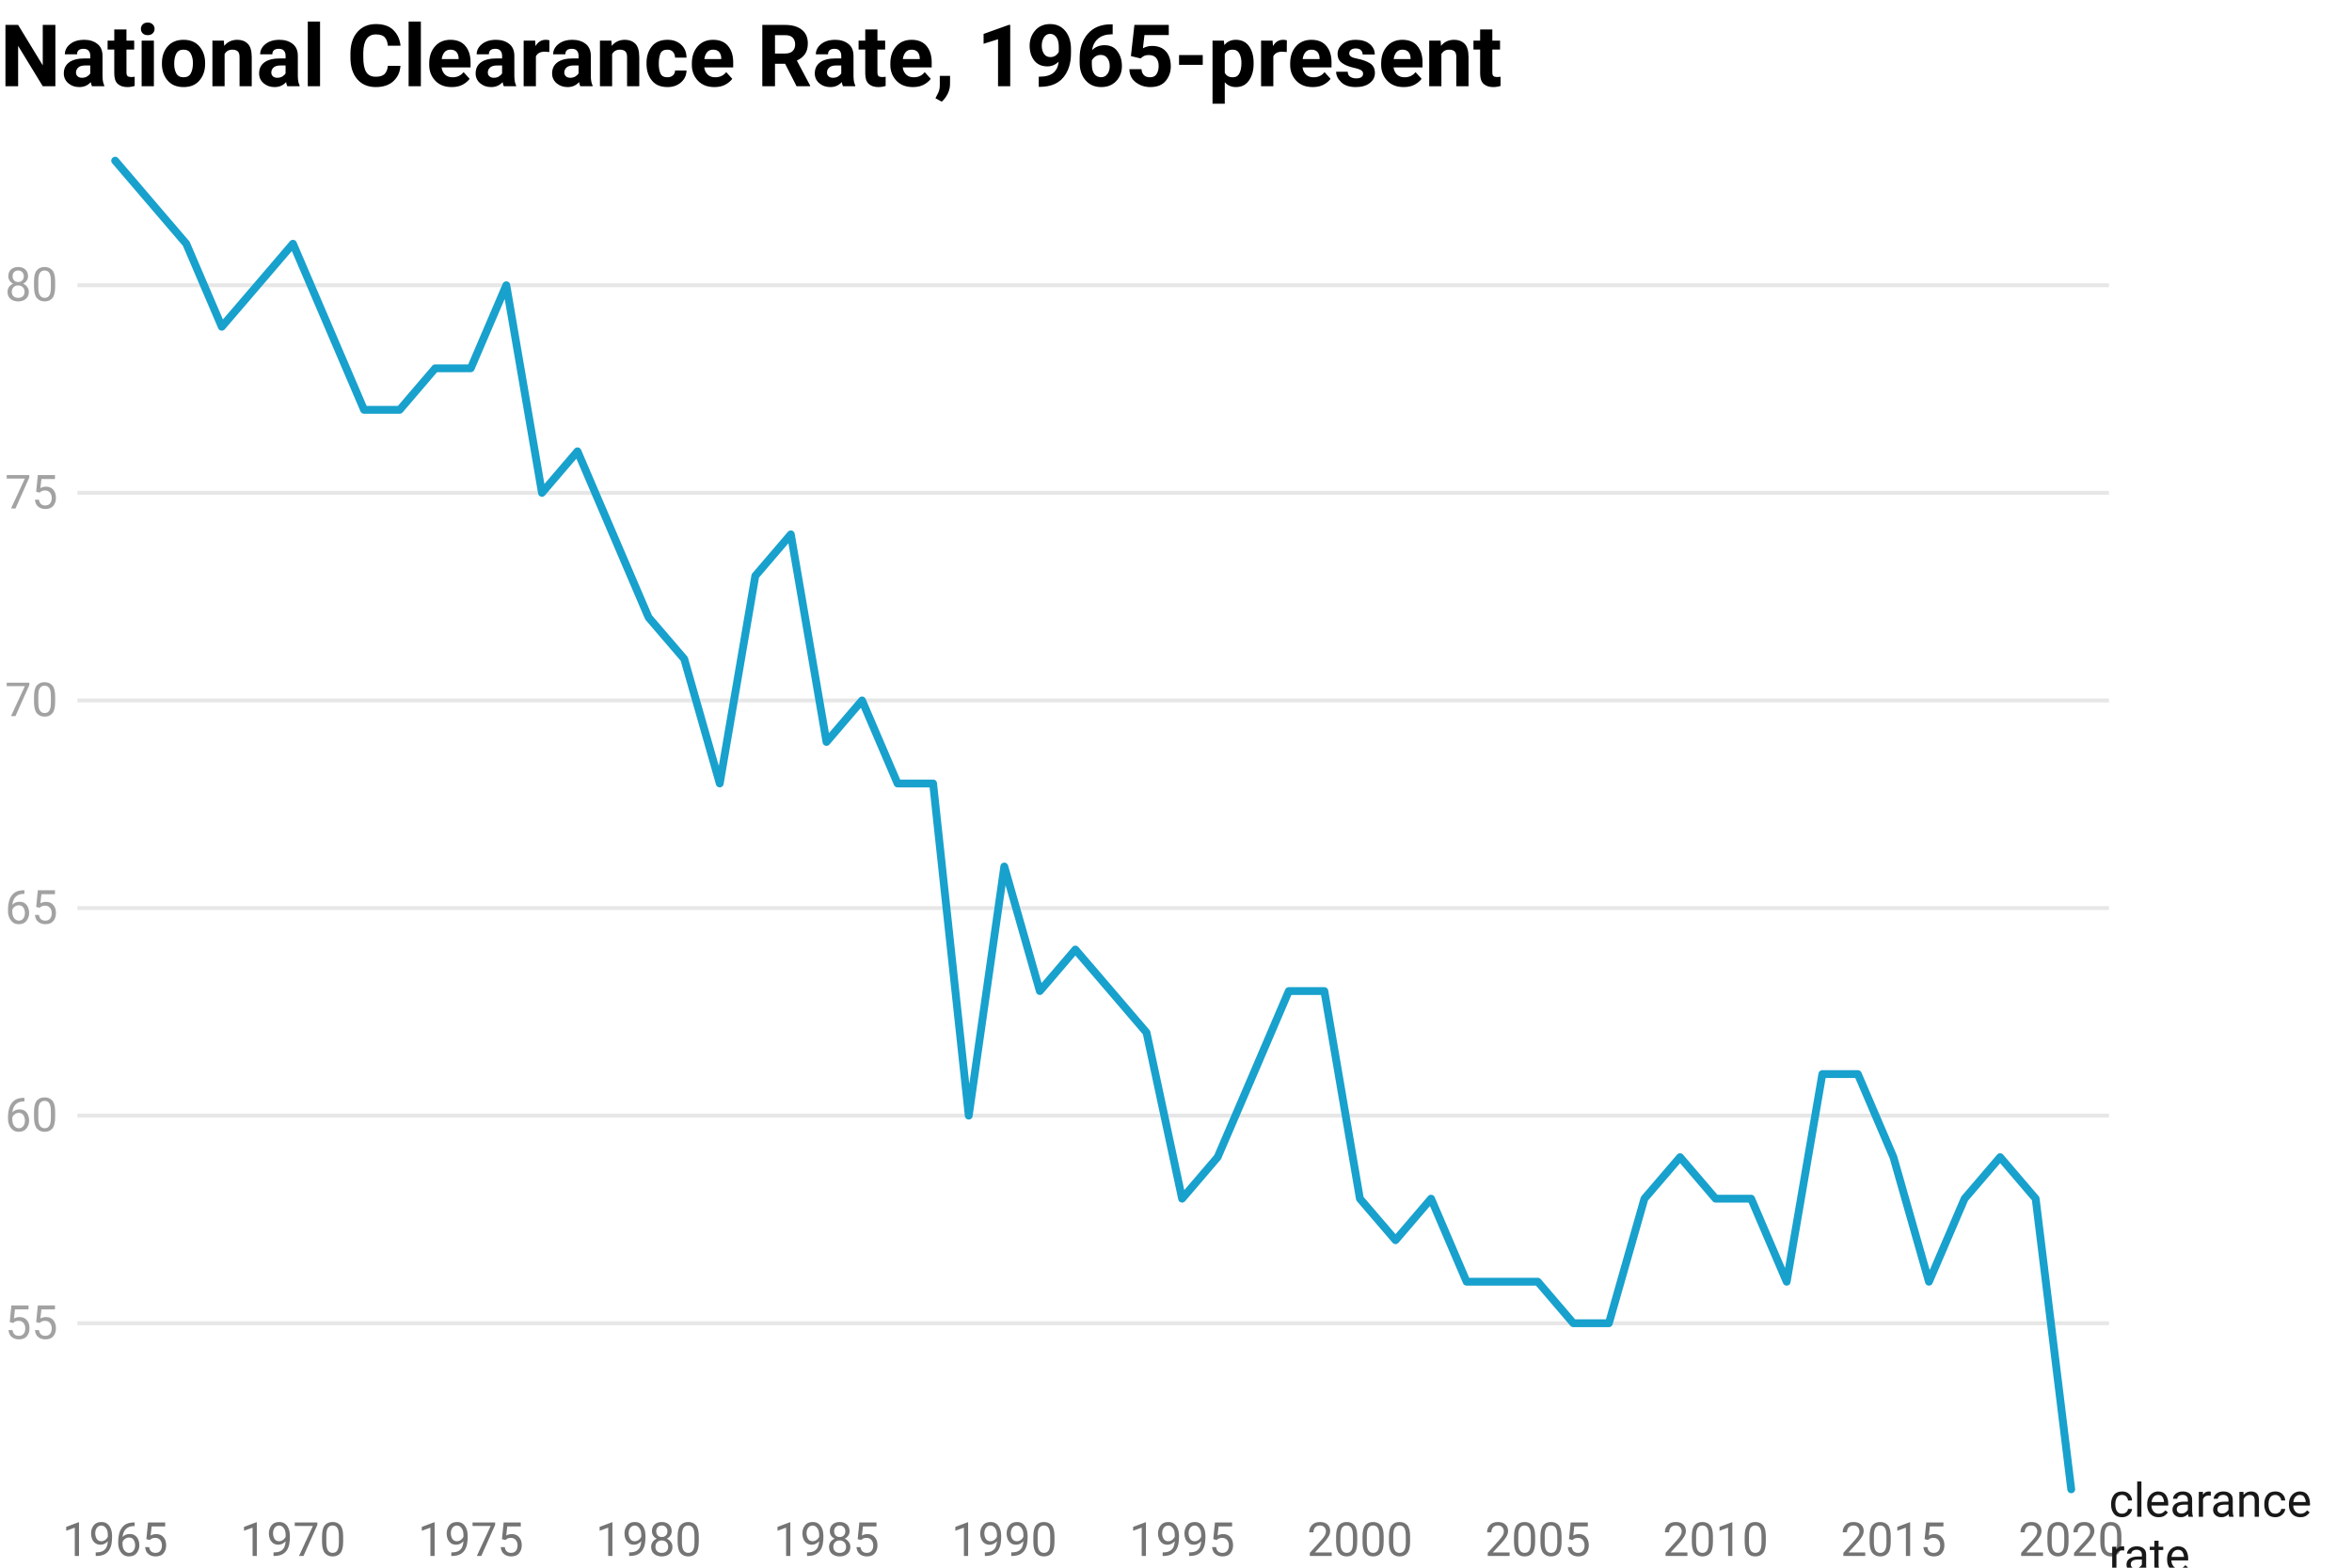
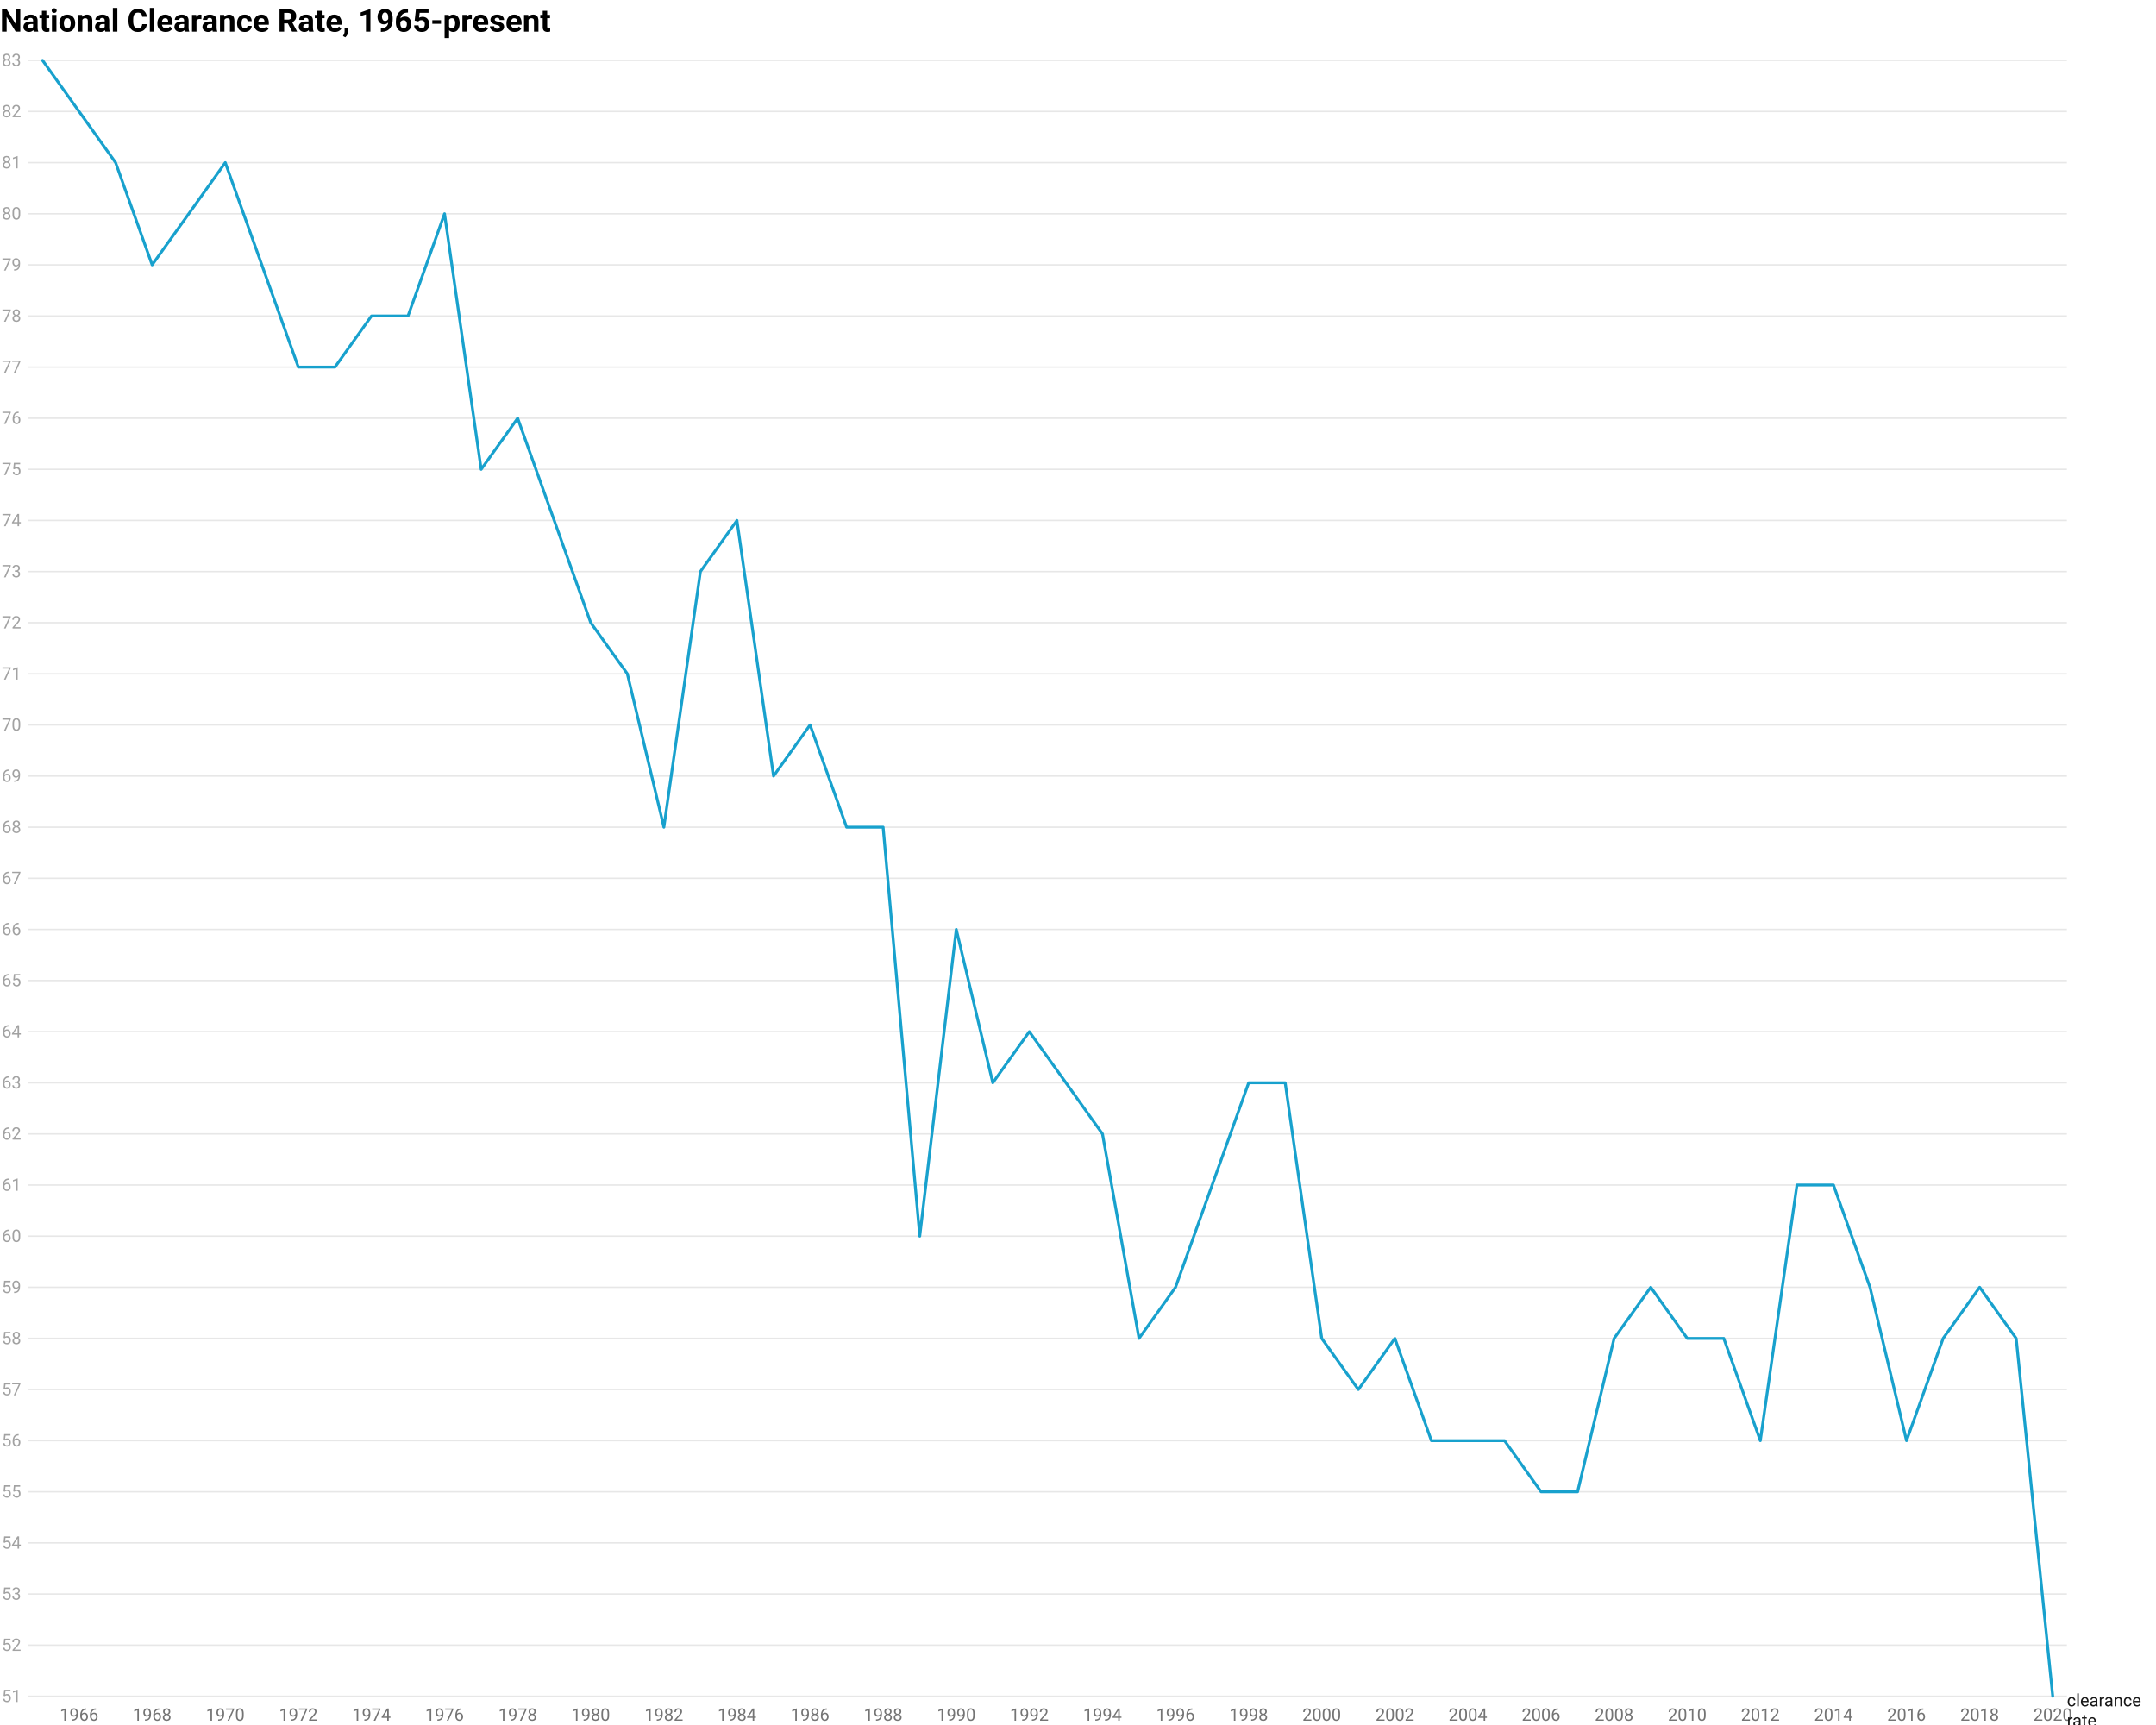
- <svg xmlns="http://www.w3.org/2000/svg" id="exportSvg" width="600" height="400">
+ <svg xmlns="http://www.w3.org/2000/svg" id="exportSvg" width="1500" height="1200">
  <defs />
  <g>
-     <g id="__svelte-dw-svg" clip-path="url(#rect-mask-__svelte-dw-CZTiaKkPs7PrbxqfKAkMf)">
-       <clipPath id="rect-mask-__svelte-dw-CZTiaKkPs7PrbxqfKAkMf">
-         <rect x="0" y="0" width="600" height="400" />
+     <g id="__svelte-dw-svg" clip-path="url(#rect-mask-__svelte-dw-gVPrHoyqTxmZv_9E5Zx-q)">
+       <clipPath id="rect-mask-__svelte-dw-gVPrHoyqTxmZv_9E5Zx-q">
+         <rect x="0" y="0" width="1500" height="1200" />
      </clipPath>
      <g id="header-svg">
        <text transform="translate(0, 0)">
          <tspan fill="rgb(0,0,0)" x="0" y="22" style="font-family: Roboto; font-weight: 700; font-stretch: 100%; font-size: 22px;">National Clearance Rate, 1965-present</tspan>
        </text>
      </g>
      <g id="chart-svg">
-         <g id="svg-main-svg" clip-path="url(#rect-mask-svg-main-EedpXXF0Nd0jYos-DvTLl)" transform="translate(0, 35)">
-           <clipPath id="rect-mask-svg-main-EedpXXF0Nd0jYos-DvTLl">
-             <rect x="0" y="0" width="600" height="365" />
+         <g id="svg-main-svg" clip-path="url(#rect-mask-svg-main-zOT3pXh0brDXQIduKMugz)" transform="translate(0, 35)">
+           <clipPath id="rect-mask-svg-main-zOT3pXh0brDXQIduKMugz">
+             <rect x="0" y="0" width="1500" height="1165" />
          </clipPath>
-           <g id="group-svg" transform="translate(19.75, 6)">
+           <g id="group-svg" transform="translate(19.75, 7)">
            <g id="y-grid-lines-svg grid-y-svg datawrapper-Zr3TR-1fn7900-svg">
-               <line x1="0" x2="518.25" y1="0" y2="0" transform="translate(0, 296.625)" style="fill: none; stroke-width: 1; stroke-linejoin: miter; stroke-linecap: butt; stroke: rgb(231, 231, 231);" />
-               <line x1="0" x2="518.25" y1="0" y2="0" transform="translate(0, 243.6562)" style="fill: none; stroke-width: 1; stroke-linejoin: miter; stroke-linecap: butt; stroke: rgb(231, 231, 231);" />
-               <line x1="0" x2="518.25" y1="0" y2="0" transform="translate(0, 190.6875)" style="fill: none; stroke-width: 1; stroke-linejoin: miter; stroke-linecap: butt; stroke: rgb(231, 231, 231);" />
-               <line x1="0" x2="518.25" y1="0" y2="0" transform="translate(0, 137.7188)" style="fill: none; stroke-width: 1; stroke-linejoin: miter; stroke-linecap: butt; stroke: rgb(231, 231, 231);" />
-               <line x1="0" x2="518.25" y1="0" y2="0" transform="translate(0, 84.75)" style="fill: none; stroke-width: 1; stroke-linejoin: miter; stroke-linecap: butt; stroke: rgb(231, 231, 231);" />
-               <line x1="0" x2="518.25" y1="0" y2="0" transform="translate(0, 31.78125)" style="fill: none; stroke-width: 1; stroke-linejoin: miter; stroke-linecap: butt; stroke: rgb(231, 231, 231);" />
+               <line x1="0" x2="1418.25" y1="0" y2="0" transform="translate(0, 1138)" style="fill: none; stroke-width: 1; stroke-linejoin: miter; stroke-linecap: butt; stroke: rgb(231, 231, 231);" />
+               <line x1="0" x2="1418.25" y1="0" y2="0" transform="translate(0, 1102.438)" style="fill: none; stroke-width: 1; stroke-linejoin: miter; stroke-linecap: butt; stroke: rgb(231, 231, 231);" />
+               <line x1="0" x2="1418.25" y1="0" y2="0" transform="translate(0, 1066.875)" style="fill: none; stroke-width: 1; stroke-linejoin: miter; stroke-linecap: butt; stroke: rgb(231, 231, 231);" />
+               <line x1="0" x2="1418.25" y1="0" y2="0" transform="translate(0, 1031.312)" style="fill: none; stroke-width: 1; stroke-linejoin: miter; stroke-linecap: butt; stroke: rgb(231, 231, 231);" />
+               <line x1="0" x2="1418.25" y1="0" y2="0" transform="translate(0, 995.75)" style="fill: none; stroke-width: 1; stroke-linejoin: miter; stroke-linecap: butt; stroke: rgb(231, 231, 231);" />
+               <line x1="0" x2="1418.25" y1="0" y2="0" transform="translate(0, 960.1875)" style="fill: none; stroke-width: 1; stroke-linejoin: miter; stroke-linecap: butt; stroke: rgb(231, 231, 231);" />
+               <line x1="0" x2="1418.25" y1="0" y2="0" transform="translate(0, 924.625)" style="fill: none; stroke-width: 1; stroke-linejoin: miter; stroke-linecap: butt; stroke: rgb(231, 231, 231);" />
+               <line x1="0" x2="1418.25" y1="0" y2="0" transform="translate(0, 889.0625)" style="fill: none; stroke-width: 1; stroke-linejoin: miter; stroke-linecap: butt; stroke: rgb(231, 231, 231);" />
+               <line x1="0" x2="1418.25" y1="0" y2="0" transform="translate(0, 853.5)" style="fill: none; stroke-width: 1; stroke-linejoin: miter; stroke-linecap: butt; stroke: rgb(231, 231, 231);" />
+               <line x1="0" x2="1418.25" y1="0" y2="0" transform="translate(0, 817.9375)" style="fill: none; stroke-width: 1; stroke-linejoin: miter; stroke-linecap: butt; stroke: rgb(231, 231, 231);" />
+               <line x1="0" x2="1418.25" y1="0" y2="0" transform="translate(0, 782.375)" style="fill: none; stroke-width: 1; stroke-linejoin: miter; stroke-linecap: butt; stroke: rgb(231, 231, 231);" />
+               <line x1="0" x2="1418.25" y1="0" y2="0" transform="translate(0, 746.8125)" style="fill: none; stroke-width: 1; stroke-linejoin: miter; stroke-linecap: butt; stroke: rgb(231, 231, 231);" />
+               <line x1="0" x2="1418.25" y1="0" y2="0" transform="translate(0, 711.25)" style="fill: none; stroke-width: 1; stroke-linejoin: miter; stroke-linecap: butt; stroke: rgb(231, 231, 231);" />
+               <line x1="0" x2="1418.25" y1="0" y2="0" transform="translate(0, 675.6875)" style="fill: none; stroke-width: 1; stroke-linejoin: miter; stroke-linecap: butt; stroke: rgb(231, 231, 231);" />
+               <line x1="0" x2="1418.25" y1="0" y2="0" transform="translate(0, 640.125)" style="fill: none; stroke-width: 1; stroke-linejoin: miter; stroke-linecap: butt; stroke: rgb(231, 231, 231);" />
+               <line x1="0" x2="1418.25" y1="0" y2="0" transform="translate(0, 604.5625)" style="fill: none; stroke-width: 1; stroke-linejoin: miter; stroke-linecap: butt; stroke: rgb(231, 231, 231);" />
+               <line x1="0" x2="1418.25" y1="0" y2="0" transform="translate(0, 569)" style="fill: none; stroke-width: 1; stroke-linejoin: miter; stroke-linecap: butt; stroke: rgb(231, 231, 231);" />
+               <line x1="0" x2="1418.25" y1="0" y2="0" transform="translate(0, 533.4375)" style="fill: none; stroke-width: 1; stroke-linejoin: miter; stroke-linecap: butt; stroke: rgb(231, 231, 231);" />
+               <line x1="0" x2="1418.25" y1="0" y2="0" transform="translate(0, 497.875)" style="fill: none; stroke-width: 1; stroke-linejoin: miter; stroke-linecap: butt; stroke: rgb(231, 231, 231);" />
+               <line x1="0" x2="1418.25" y1="0" y2="0" transform="translate(0, 462.3125)" style="fill: none; stroke-width: 1; stroke-linejoin: miter; stroke-linecap: butt; stroke: rgb(231, 231, 231);" />
+               <line x1="0" x2="1418.25" y1="0" y2="0" transform="translate(0, 426.75)" style="fill: none; stroke-width: 1; stroke-linejoin: miter; stroke-linecap: butt; stroke: rgb(231, 231, 231);" />
+               <line x1="0" x2="1418.25" y1="0" y2="0" transform="translate(0, 391.1875)" style="fill: none; stroke-width: 1; stroke-linejoin: miter; stroke-linecap: butt; stroke: rgb(231, 231, 231);" />
+               <line x1="0" x2="1418.25" y1="0" y2="0" transform="translate(0, 355.625)" style="fill: none; stroke-width: 1; stroke-linejoin: miter; stroke-linecap: butt; stroke: rgb(231, 231, 231);" />
+               <line x1="0" x2="1418.25" y1="0" y2="0" transform="translate(0, 320.0625)" style="fill: none; stroke-width: 1; stroke-linejoin: miter; stroke-linecap: butt; stroke: rgb(231, 231, 231);" />
+               <line x1="0" x2="1418.25" y1="0" y2="0" transform="translate(0, 284.5)" style="fill: none; stroke-width: 1; stroke-linejoin: miter; stroke-linecap: butt; stroke: rgb(231, 231, 231);" />
+               <line x1="0" x2="1418.25" y1="0" y2="0" transform="translate(0, 248.9375)" style="fill: none; stroke-width: 1; stroke-linejoin: miter; stroke-linecap: butt; stroke: rgb(231, 231, 231);" />
+               <line x1="0" x2="1418.25" y1="0" y2="0" transform="translate(0, 213.375)" style="fill: none; stroke-width: 1; stroke-linejoin: miter; stroke-linecap: butt; stroke: rgb(231, 231, 231);" />
+               <line x1="0" x2="1418.25" y1="0" y2="0" transform="translate(0, 177.8125)" style="fill: none; stroke-width: 1; stroke-linejoin: miter; stroke-linecap: butt; stroke: rgb(231, 231, 231);" />
+               <line x1="0" x2="1418.25" y1="0" y2="0" transform="translate(0, 142.25)" style="fill: none; stroke-width: 1; stroke-linejoin: miter; stroke-linecap: butt; stroke: rgb(231, 231, 231);" />
+               <line x1="0" x2="1418.25" y1="0" y2="0" transform="translate(0, 106.6875)" style="fill: none; stroke-width: 1; stroke-linejoin: miter; stroke-linecap: butt; stroke: rgb(231, 231, 231);" />
+               <line x1="0" x2="1418.25" y1="0" y2="0" transform="translate(0, 71.125)" style="fill: none; stroke-width: 1; stroke-linejoin: miter; stroke-linecap: butt; stroke: rgb(231, 231, 231);" />
+               <line x1="0" x2="1418.25" y1="0" y2="0" transform="translate(0, 35.5625)" style="fill: none; stroke-width: 1; stroke-linejoin: miter; stroke-linecap: butt; stroke: rgb(231, 231, 231);" />
+               <line x1="0" x2="1418.25" y1="0" y2="0" transform="translate(0, 0)" style="fill: none; stroke-width: 1; stroke-linejoin: miter; stroke-linecap: butt; stroke: rgb(231, 231, 231);" />
            </g>
            <g id="lines-svg">
              <g id="clearance-svg rate-svg">
-                 <path d="M9.628,0L18.695,10.594L27.762,21.188L36.829,42.375L45.92,31.781L54.987,21.188L64.054,42.375L73.12,63.562L82.212,63.562L91.279,52.969L100.345,52.969L109.412,31.781L118.504,84.75L127.57,74.156L136.637,95.344L145.704,116.531L154.795,127.125L163.862,158.906L172.929,105.938L181.996,95.344L191.087,148.312L200.154,137.719L209.221,158.906L218.287,158.906L227.379,243.656L236.446,180.094L245.512,211.875L254.579,201.281L263.671,211.875L272.738,222.469L281.804,264.844L290.871,254.25L299.963,233.062L309.029,211.875L318.096,211.875L327.163,264.844L336.254,275.438L345.321,264.844L354.388,286.031L363.455,286.031L372.546,286.031L381.613,296.625L390.68,296.625L399.746,264.844L408.838,254.25L417.905,264.844L426.971,264.844L436.038,286.031L445.13,233.062L454.196,233.062L463.263,254.25L472.33,286.031L481.421,264.844L490.488,254.25L499.555,264.844L508.622,339" stroke="rgb(24,161,205)" id="clearance rate" style="mix-blend-mode: normal; fill: none; stroke-width: 2; stroke-linejoin: round; stroke-linecap: round; stroke: rgb(24, 161, 205);" />
+                 <path d="M9.861,0L35.272,35.562L60.684,71.125L86.095,142.25L111.576,106.688L136.987,71.125L162.399,142.25L187.81,213.375L213.291,213.375L238.702,177.812L264.113,177.812L289.525,106.688L315.006,284.5L340.417,248.938L365.828,320.062L391.24,391.188L416.721,426.75L442.132,533.438L467.543,355.625L492.955,320.062L518.436,497.875L543.847,462.312L569.258,533.438L594.67,533.438L620.151,817.938L645.562,604.562L670.973,711.25L696.385,675.688L721.865,711.25L747.277,746.812L772.688,889.062L798.099,853.5L823.58,782.375L848.992,711.25L874.403,711.25L899.814,889.062L925.295,924.625L950.707,889.062L976.118,960.188L1001.529,960.188L1027.01,960.188L1052.422,995.75L1077.833,995.75L1103.244,889.062L1128.725,853.5L1154.137,889.062L1179.548,889.062L1204.959,960.188L1230.44,782.375L1255.851,782.375L1281.263,853.5L1306.674,960.188L1332.155,889.062L1357.566,853.5L1382.978,889.062L1408.389,1138" stroke="rgb(24,161,205)" id="clearance rate" style="mix-blend-mode: normal; fill: none; stroke-width: 2; stroke-linejoin: round; stroke-linecap: round; stroke: rgb(24, 161, 205);" />
              </g>
            </g>
            <g id="line-symbols-svg" />
            <g id="lbl-connect-lines-svg" />
-             <g id="x-tick-labels-svg grid-x-svg date-axis-svg datawrapper-Zr3TR-z0zebm-svg" transform="translate(0, 344)">
-               <text transform="translate(9.628425, 12) translate(-13.61719, 0) translate(13.61719, 0)" style="text-anchor: middle;">
-                 <tspan fill="rgb(116, 116, 116)" style="font-family: Roboto; font-weight: 400; font-stretch: 100%; font-size: 12px;" x="0" dominant-baseline="auto" y="0">1965</tspan>
-               </text>
-               <text transform="translate(54.98692, 12) translate(-13.61719, 0) translate(13.61719, 0)" style="text-anchor: middle;">
+             <g id="x-tick-labels-svg grid-x-svg date-axis-svg datawrapper-Zr3TR-z0zebm-svg" transform="translate(0, 1143)">
+               <text transform="translate(35.27227, 12) translate(-13.61719, 0) translate(13.61719, 0)" style="text-anchor: middle;">
+                 <tspan fill="rgb(116, 116, 116)" style="font-family: Roboto; font-weight: 400; font-stretch: 100%; font-size: 12px;" x="0" dominant-baseline="auto" y="0">1966</tspan>
+               </text>
+               <text transform="translate(86.09493, 12) translate(-13.61719, 0) translate(13.61719, 0)" style="text-anchor: middle;">
+                 <tspan fill="rgb(116, 116, 116)" style="font-family: Roboto; font-weight: 400; font-stretch: 100%; font-size: 12px;" x="0" dominant-baseline="auto" y="0">1968</tspan>
+               </text>
+               <text transform="translate(136.9872, 12) translate(-13.61719, 0) translate(13.61719, 0)" style="text-anchor: middle;">
                <tspan fill="rgb(116, 116, 116)" style="font-family: Roboto; font-weight: 400; font-stretch: 100%; font-size: 12px;" x="0" dominant-baseline="auto" y="0">1970</tspan>
              </text>
-               <text transform="translate(100.3454, 12) translate(-13.61719, 0) translate(13.61719, 0)" style="text-anchor: middle;">
-                 <tspan fill="rgb(116, 116, 116)" style="font-family: Roboto; font-weight: 400; font-stretch: 100%; font-size: 12px;" x="0" dominant-baseline="auto" y="0">1975</tspan>
-               </text>
-               <text transform="translate(145.7039, 12) translate(-13.61719, 0) translate(13.61719, 0)" style="text-anchor: middle;">
+               <text transform="translate(187.8099, 12) translate(-13.61719, 0) translate(13.61719, 0)" style="text-anchor: middle;">
+                 <tspan fill="rgb(116, 116, 116)" style="font-family: Roboto; font-weight: 400; font-stretch: 100%; font-size: 12px;" x="0" dominant-baseline="auto" y="0">1972</tspan>
+               </text>
+               <text transform="translate(238.7021, 12) translate(-13.6172, 0) translate(13.6172, 0)" style="text-anchor: middle;">
+                 <tspan fill="rgb(116, 116, 116)" style="font-family: Roboto; font-weight: 400; font-stretch: 100%; font-size: 12px;" x="0" dominant-baseline="auto" y="0">1974</tspan>
+               </text>
+               <text transform="translate(289.5248, 12) translate(-13.61719, 0) translate(13.61719, 0)" style="text-anchor: middle;">
+                 <tspan fill="rgb(116, 116, 116)" style="font-family: Roboto; font-weight: 400; font-stretch: 100%; font-size: 12px;" x="0" dominant-baseline="auto" y="0">1976</tspan>
+               </text>
+               <text transform="translate(340.4171, 12) translate(-13.61719, 0) translate(13.61719, 0)" style="text-anchor: middle;">
+                 <tspan fill="rgb(116, 116, 116)" style="font-family: Roboto; font-weight: 400; font-stretch: 100%; font-size: 12px;" x="0" dominant-baseline="auto" y="0">1978</tspan>
+               </text>
+               <text transform="translate(391.2397, 12) translate(-13.61719, 0) translate(13.61719, 0)" style="text-anchor: middle;">
                <tspan fill="rgb(116, 116, 116)" style="font-family: Roboto; font-weight: 400; font-stretch: 100%; font-size: 12px;" x="0" dominant-baseline="auto" y="0">1980</tspan>
              </text>
-               <text transform="translate(191.0873, 12) translate(-13.61719, 0) translate(13.61719, 0)" style="text-anchor: middle;">
-                 <tspan fill="rgb(116, 116, 116)" style="font-family: Roboto; font-weight: 400; font-stretch: 100%; font-size: 12px;" x="0" dominant-baseline="auto" y="0">1985</tspan>
-               </text>
-               <text transform="translate(236.4458, 12) translate(-13.61718, 0) translate(13.61718, 0)" style="text-anchor: middle;">
+               <text transform="translate(442.132, 12) translate(-13.61719, 0) translate(13.61719, 0)" style="text-anchor: middle;">
+                 <tspan fill="rgb(116, 116, 116)" style="font-family: Roboto; font-weight: 400; font-stretch: 100%; font-size: 12px;" x="0" dominant-baseline="auto" y="0">1982</tspan>
+               </text>
+               <text transform="translate(492.9547, 12) translate(-13.61719, 0) translate(13.61719, 0)" style="text-anchor: middle;">
+                 <tspan fill="rgb(116, 116, 116)" style="font-family: Roboto; font-weight: 400; font-stretch: 100%; font-size: 12px;" x="0" dominant-baseline="auto" y="0">1984</tspan>
+               </text>
+               <text transform="translate(543.8469, 12) translate(-13.61719, 0) translate(13.61719, 0)" style="text-anchor: middle;">
+                 <tspan fill="rgb(116, 116, 116)" style="font-family: Roboto; font-weight: 400; font-stretch: 100%; font-size: 12px;" x="0" dominant-baseline="auto" y="0">1986</tspan>
+               </text>
+               <text transform="translate(594.6696, 12) translate(-13.61719, 0) translate(13.61719, 0)" style="text-anchor: middle;">
+                 <tspan fill="rgb(116, 116, 116)" style="font-family: Roboto; font-weight: 400; font-stretch: 100%; font-size: 12px;" x="0" dominant-baseline="auto" y="0">1988</tspan>
+               </text>
+               <text transform="translate(645.5619, 12) translate(-13.61719, 0) translate(13.61719, 0)" style="text-anchor: middle;">
                <tspan fill="rgb(116, 116, 116)" style="font-family: Roboto; font-weight: 400; font-stretch: 100%; font-size: 12px;" x="0" dominant-baseline="auto" y="0">1990</tspan>
              </text>
-               <text transform="translate(281.8042, 12) translate(-13.61719, 0) translate(13.61719, 0)" style="text-anchor: middle;">
-                 <tspan fill="rgb(116, 116, 116)" style="font-family: Roboto; font-weight: 400; font-stretch: 100%; font-size: 12px;" x="0" dominant-baseline="auto" y="0">1995</tspan>
-               </text>
-               <text transform="translate(327.1627, 12) translate(-13.61719, 0) translate(13.61719, 0)" style="text-anchor: middle;">
+               <text transform="translate(696.3845, 12) translate(-13.61719, 0) translate(13.61719, 0)" style="text-anchor: middle;">
+                 <tspan fill="rgb(116, 116, 116)" style="font-family: Roboto; font-weight: 400; font-stretch: 100%; font-size: 12px;" x="0" dominant-baseline="auto" y="0">1992</tspan>
+               </text>
+               <text transform="translate(747.2768, 12) translate(-13.61719, 0) translate(13.61719, 0)" style="text-anchor: middle;">
+                 <tspan fill="rgb(116, 116, 116)" style="font-family: Roboto; font-weight: 400; font-stretch: 100%; font-size: 12px;" x="0" dominant-baseline="auto" y="0">1994</tspan>
+               </text>
+               <text transform="translate(798.0995, 12) translate(-13.61719, 0) translate(13.61719, 0)" style="text-anchor: middle;">
+                 <tspan fill="rgb(116, 116, 116)" style="font-family: Roboto; font-weight: 400; font-stretch: 100%; font-size: 12px;" x="0" dominant-baseline="auto" y="0">1996</tspan>
+               </text>
+               <text transform="translate(848.9917, 12) translate(-13.61719, 0) translate(13.61719, 0)" style="text-anchor: middle;">
+                 <tspan fill="rgb(116, 116, 116)" style="font-family: Roboto; font-weight: 400; font-stretch: 100%; font-size: 12px;" x="0" dominant-baseline="auto" y="0">1998</tspan>
+               </text>
+               <text transform="translate(899.8144, 12) translate(-13.61719, 0) translate(13.61719, 0)" style="text-anchor: middle;">
                <tspan fill="rgb(116, 116, 116)" style="font-family: Roboto; font-weight: 400; font-stretch: 100%; font-size: 12px;" x="0" dominant-baseline="auto" y="0">2000</tspan>
              </text>
-               <text transform="translate(372.5461, 12) translate(-13.61719, 0) translate(13.61719, 0)" style="text-anchor: middle;">
-                 <tspan fill="rgb(116, 116, 116)" style="font-family: Roboto; font-weight: 400; font-stretch: 100%; font-size: 12px;" x="0" dominant-baseline="auto" y="0">2005</tspan>
-               </text>
-               <text transform="translate(417.9046, 12) translate(-13.61719, 0) translate(13.61719, 0)" style="text-anchor: middle;">
+               <text transform="translate(950.7067, 12) translate(-13.61719, 0) translate(13.61719, 0)" style="text-anchor: middle;">
+                 <tspan fill="rgb(116, 116, 116)" style="font-family: Roboto; font-weight: 400; font-stretch: 100%; font-size: 12px;" x="0" dominant-baseline="auto" y="0">2002</tspan>
+               </text>
+               <text transform="translate(1001.529, 12) translate(-13.61719, 0) translate(13.61719, 0)" style="text-anchor: middle;">
+                 <tspan fill="rgb(116, 116, 116)" style="font-family: Roboto; font-weight: 400; font-stretch: 100%; font-size: 12px;" x="0" dominant-baseline="auto" y="0">2004</tspan>
+               </text>
+               <text transform="translate(1052.422, 12) translate(-13.61719, 0) translate(13.61719, 0)" style="text-anchor: middle;">
+                 <tspan fill="rgb(116, 116, 116)" style="font-family: Roboto; font-weight: 400; font-stretch: 100%; font-size: 12px;" x="0" dominant-baseline="auto" y="0">2006</tspan>
+               </text>
+               <text transform="translate(1103.244, 12) translate(-13.61719, 0) translate(13.61719, 0)" style="text-anchor: middle;">
+                 <tspan fill="rgb(116, 116, 116)" style="font-family: Roboto; font-weight: 400; font-stretch: 100%; font-size: 12px;" x="0" dominant-baseline="auto" y="0">2008</tspan>
+               </text>
+               <text transform="translate(1154.137, 12) translate(-13.61719, 0) translate(13.61719, 0)" style="text-anchor: middle;">
                <tspan fill="rgb(116, 116, 116)" style="font-family: Roboto; font-weight: 400; font-stretch: 100%; font-size: 12px;" x="0" dominant-baseline="auto" y="0">2010</tspan>
              </text>
-               <text transform="translate(463.2631, 12) translate(-13.61719, 0) translate(13.61719, 0)" style="text-anchor: middle;">
-                 <tspan fill="rgb(116, 116, 116)" style="font-family: Roboto; font-weight: 400; font-stretch: 100%; font-size: 12px;" x="0" dominant-baseline="auto" y="0">2015</tspan>
-               </text>
-               <text transform="translate(508.6216, 12) translate(-13.61719, 0) translate(13.61719, 0)" style="text-anchor: middle;">
+               <text transform="translate(1204.959, 12) translate(-13.61719, 0) translate(13.61719, 0)" style="text-anchor: middle;">
+                 <tspan fill="rgb(116, 116, 116)" style="font-family: Roboto; font-weight: 400; font-stretch: 100%; font-size: 12px;" x="0" dominant-baseline="auto" y="0">2012</tspan>
+               </text>
+               <text transform="translate(1255.851, 12) translate(-13.61719, 0) translate(13.61719, 0)" style="text-anchor: middle;">
+                 <tspan fill="rgb(116, 116, 116)" style="font-family: Roboto; font-weight: 400; font-stretch: 100%; font-size: 12px;" x="0" dominant-baseline="auto" y="0">2014</tspan>
+               </text>
+               <text transform="translate(1306.674, 12) translate(-13.61719, 0) translate(13.61719, 0)" style="text-anchor: middle;">
+                 <tspan fill="rgb(116, 116, 116)" style="font-family: Roboto; font-weight: 400; font-stretch: 100%; font-size: 12px;" x="0" dominant-baseline="auto" y="0">2016</tspan>
+               </text>
+               <text transform="translate(1357.566, 12) translate(-13.61719, 0) translate(13.61719, 0)" style="text-anchor: middle;">
+                 <tspan fill="rgb(116, 116, 116)" style="font-family: Roboto; font-weight: 400; font-stretch: 100%; font-size: 12px;" x="0" dominant-baseline="auto" y="0">2018</tspan>
+               </text>
+               <text transform="translate(1408.389, 12) translate(-13.61719, 0) translate(13.61719, 0)" style="text-anchor: middle;">
                <tspan fill="rgb(116, 116, 116)" style="font-family: Roboto; font-weight: 400; font-stretch: 100%; font-size: 12px;" x="0" dominant-baseline="auto" y="0">2020</tspan>
              </text>
            </g>
            <g id="x-base-lines-svg grid-x-svg datawrapper-Zr3TR-1io9s9d-svg" />
            <g id="y-tick-labels-svg grid-y-svg number-axis-svg datawrapper-Zr3TR-1q7vauq-svg" transform="translate(-5, 0)">
-               <text transform="translate(0, 300.625) translate(-13.75, 0) translate(13.75, 0)" style="text-anchor: end;">
+               <text transform="translate(0, 1142) translate(-13.48438, 0) translate(13.48438, 0)" style="text-anchor: end;">
+                 <tspan fill="rgb(162, 162, 162)" style="font-family: Roboto; font-weight: 400; font-stretch: 100%; font-size: 12px;" x="0" dominant-baseline="auto" y="0">51</tspan>
+               </text>
+               <text transform="translate(0, 1106.438) translate(-13.75, 0) translate(13.75, 0)" style="text-anchor: end;">
+                 <tspan fill="rgb(162, 162, 162)" style="font-family: Roboto; font-weight: 400; font-stretch: 100%; font-size: 12px;" x="0" dominant-baseline="auto" y="0">52</tspan>
+               </text>
+               <text transform="translate(0, 1070.875) translate(-13.48438, 0) translate(13.48438, 0)" style="text-anchor: end;">
+                 <tspan fill="rgb(162, 162, 162)" style="font-family: Roboto; font-weight: 400; font-stretch: 100%; font-size: 12px;" x="0" dominant-baseline="auto" y="0">53</tspan>
+               </text>
+               <text transform="translate(0, 1035.312) translate(-13.75, 0) translate(13.75, 0)" style="text-anchor: end;">
+                 <tspan fill="rgb(162, 162, 162)" style="font-family: Roboto; font-weight: 400; font-stretch: 100%; font-size: 12px;" x="0" dominant-baseline="auto" y="0">54</tspan>
+               </text>
+               <text transform="translate(0, 999.75) translate(-13.75, 0) translate(13.75, 0)" style="text-anchor: end;">
                <tspan fill="rgb(162, 162, 162)" style="font-family: Roboto; font-weight: 400; font-stretch: 100%; font-size: 12px;" x="0" dominant-baseline="auto" y="0">55</tspan>
              </text>
-               <text transform="translate(0, 247.6562) translate(-13.75, 0) translate(13.75, 0)" style="text-anchor: end;">
+               <text transform="translate(0, 964.1875) translate(-13.75, 0) translate(13.75, 0)" style="text-anchor: end;">
+                 <tspan fill="rgb(162, 162, 162)" style="font-family: Roboto; font-weight: 400; font-stretch: 100%; font-size: 12px;" x="0" dominant-baseline="auto" y="0">56</tspan>
+               </text>
+               <text transform="translate(0, 928.625) translate(-13.75, 0) translate(13.75, 0)" style="text-anchor: end;">
+                 <tspan fill="rgb(162, 162, 162)" style="font-family: Roboto; font-weight: 400; font-stretch: 100%; font-size: 12px;" x="0" dominant-baseline="auto" y="0">57</tspan>
+               </text>
+               <text transform="translate(0, 893.0625) translate(-13.75, 0) translate(13.75, 0)" style="text-anchor: end;">
+                 <tspan fill="rgb(162, 162, 162)" style="font-family: Roboto; font-weight: 400; font-stretch: 100%; font-size: 12px;" x="0" dominant-baseline="auto" y="0">58</tspan>
+               </text>
+               <text transform="translate(0, 857.5) translate(-13.48438, 0) translate(13.48438, 0)" style="text-anchor: end;">
+                 <tspan fill="rgb(162, 162, 162)" style="font-family: Roboto; font-weight: 400; font-stretch: 100%; font-size: 12px;" x="0" dominant-baseline="auto" y="0">59</tspan>
+               </text>
+               <text transform="translate(0, 821.9375) translate(-13.75, 0) translate(13.75, 0)" style="text-anchor: end;">
                <tspan fill="rgb(162, 162, 162)" style="font-family: Roboto; font-weight: 400; font-stretch: 100%; font-size: 12px;" x="0" dominant-baseline="auto" y="0">60</tspan>
              </text>
-               <text transform="translate(0, 194.6875) translate(-13.75, 0) translate(13.75, 0)" style="text-anchor: end;">
+               <text transform="translate(0, 786.375) translate(-13.48438, 0) translate(13.48438, 0)" style="text-anchor: end;">
+                 <tspan fill="rgb(162, 162, 162)" style="font-family: Roboto; font-weight: 400; font-stretch: 100%; font-size: 12px;" x="0" dominant-baseline="auto" y="0">61</tspan>
+               </text>
+               <text transform="translate(0, 750.8125) translate(-13.75, 0) translate(13.75, 0)" style="text-anchor: end;">
+                 <tspan fill="rgb(162, 162, 162)" style="font-family: Roboto; font-weight: 400; font-stretch: 100%; font-size: 12px;" x="0" dominant-baseline="auto" y="0">62</tspan>
+               </text>
+               <text transform="translate(0, 715.25) translate(-13.48438, 0) translate(13.48438, 0)" style="text-anchor: end;">
+                 <tspan fill="rgb(162, 162, 162)" style="font-family: Roboto; font-weight: 400; font-stretch: 100%; font-size: 12px;" x="0" dominant-baseline="auto" y="0">63</tspan>
+               </text>
+               <text transform="translate(0, 679.6875) translate(-13.75, 0) translate(13.75, 0)" style="text-anchor: end;">
+                 <tspan fill="rgb(162, 162, 162)" style="font-family: Roboto; font-weight: 400; font-stretch: 100%; font-size: 12px;" x="0" dominant-baseline="auto" y="0">64</tspan>
+               </text>
+               <text transform="translate(0, 644.125) translate(-13.75, 0) translate(13.75, 0)" style="text-anchor: end;">
                <tspan fill="rgb(162, 162, 162)" style="font-family: Roboto; font-weight: 400; font-stretch: 100%; font-size: 12px;" x="0" dominant-baseline="auto" y="0">65</tspan>
              </text>
-               <text transform="translate(0, 141.7188) translate(-13.75, 0) translate(13.75, 0)" style="text-anchor: end;">
+               <text transform="translate(0, 608.5625) translate(-13.75, 0) translate(13.75, 0)" style="text-anchor: end;">
+                 <tspan fill="rgb(162, 162, 162)" style="font-family: Roboto; font-weight: 400; font-stretch: 100%; font-size: 12px;" x="0" dominant-baseline="auto" y="0">66</tspan>
+               </text>
+               <text transform="translate(0, 573) translate(-13.75, 0) translate(13.75, 0)" style="text-anchor: end;">
+                 <tspan fill="rgb(162, 162, 162)" style="font-family: Roboto; font-weight: 400; font-stretch: 100%; font-size: 12px;" x="0" dominant-baseline="auto" y="0">67</tspan>
+               </text>
+               <text transform="translate(0, 537.4375) translate(-13.75, 0) translate(13.75, 0)" style="text-anchor: end;">
+                 <tspan fill="rgb(162, 162, 162)" style="font-family: Roboto; font-weight: 400; font-stretch: 100%; font-size: 12px;" x="0" dominant-baseline="auto" y="0">68</tspan>
+               </text>
+               <text transform="translate(0, 501.875) translate(-13.48438, 0) translate(13.48438, 0)" style="text-anchor: end;">
+                 <tspan fill="rgb(162, 162, 162)" style="font-family: Roboto; font-weight: 400; font-stretch: 100%; font-size: 12px;" x="0" dominant-baseline="auto" y="0">69</tspan>
+               </text>
+               <text transform="translate(0, 466.3125) translate(-13.75, 0) translate(13.75, 0)" style="text-anchor: end;">
                <tspan fill="rgb(162, 162, 162)" style="font-family: Roboto; font-weight: 400; font-stretch: 100%; font-size: 12px;" x="0" dominant-baseline="auto" y="0">70</tspan>
              </text>
-               <text transform="translate(0, 88.75) translate(-13.75, 0) translate(13.75, 0)" style="text-anchor: end;">
+               <text transform="translate(0, 430.75) translate(-13.48438, 0) translate(13.48438, 0)" style="text-anchor: end;">
+                 <tspan fill="rgb(162, 162, 162)" style="font-family: Roboto; font-weight: 400; font-stretch: 100%; font-size: 12px;" x="0" dominant-baseline="auto" y="0">71</tspan>
+               </text>
+               <text transform="translate(0, 395.1875) translate(-13.75, 0) translate(13.75, 0)" style="text-anchor: end;">
+                 <tspan fill="rgb(162, 162, 162)" style="font-family: Roboto; font-weight: 400; font-stretch: 100%; font-size: 12px;" x="0" dominant-baseline="auto" y="0">72</tspan>
+               </text>
+               <text transform="translate(0, 359.625) translate(-13.48438, 0) translate(13.48438, 0)" style="text-anchor: end;">
+                 <tspan fill="rgb(162, 162, 162)" style="font-family: Roboto; font-weight: 400; font-stretch: 100%; font-size: 12px;" x="0" dominant-baseline="auto" y="0">73</tspan>
+               </text>
+               <text transform="translate(0, 324.0625) translate(-13.75, 0) translate(13.75, 0)" style="text-anchor: end;">
+                 <tspan fill="rgb(162, 162, 162)" style="font-family: Roboto; font-weight: 400; font-stretch: 100%; font-size: 12px;" x="0" dominant-baseline="auto" y="0">74</tspan>
+               </text>
+               <text transform="translate(0, 288.5) translate(-13.75, 0) translate(13.75, 0)" style="text-anchor: end;">
                <tspan fill="rgb(162, 162, 162)" style="font-family: Roboto; font-weight: 400; font-stretch: 100%; font-size: 12px;" x="0" dominant-baseline="auto" y="0">75</tspan>
              </text>
-               <text transform="translate(0, 35.78125) translate(-13.75, 0) translate(13.75, 0)" style="text-anchor: end;">
+               <text transform="translate(0, 252.9375) translate(-13.75, 0) translate(13.75, 0)" style="text-anchor: end;">
+                 <tspan fill="rgb(162, 162, 162)" style="font-family: Roboto; font-weight: 400; font-stretch: 100%; font-size: 12px;" x="0" dominant-baseline="auto" y="0">76</tspan>
+               </text>
+               <text transform="translate(0, 217.375) translate(-13.75, 0) translate(13.75, 0)" style="text-anchor: end;">
+                 <tspan fill="rgb(162, 162, 162)" style="font-family: Roboto; font-weight: 400; font-stretch: 100%; font-size: 12px;" x="0" dominant-baseline="auto" y="0">77</tspan>
+               </text>
+               <text transform="translate(0, 181.8125) translate(-13.75, 0) translate(13.75, 0)" style="text-anchor: end;">
+                 <tspan fill="rgb(162, 162, 162)" style="font-family: Roboto; font-weight: 400; font-stretch: 100%; font-size: 12px;" x="0" dominant-baseline="auto" y="0">78</tspan>
+               </text>
+               <text transform="translate(0, 146.25) translate(-13.48438, 0) translate(13.48438, 0)" style="text-anchor: end;">
+                 <tspan fill="rgb(162, 162, 162)" style="font-family: Roboto; font-weight: 400; font-stretch: 100%; font-size: 12px;" x="0" dominant-baseline="auto" y="0">79</tspan>
+               </text>
+               <text transform="translate(0, 110.6875) translate(-13.75, 0) translate(13.75, 0)" style="text-anchor: end;">
                <tspan fill="rgb(162, 162, 162)" style="font-family: Roboto; font-weight: 400; font-stretch: 100%; font-size: 12px;" x="0" dominant-baseline="auto" y="0">80</tspan>
+               </text>
+               <text transform="translate(0, 75.125) translate(-13.48438, 0) translate(13.48438, 0)" style="text-anchor: end;">
+                 <tspan fill="rgb(162, 162, 162)" style="font-family: Roboto; font-weight: 400; font-stretch: 100%; font-size: 12px;" x="0" dominant-baseline="auto" y="0">81</tspan>
+               </text>
+               <text transform="translate(0, 39.5625) translate(-13.75, 0) translate(13.75, 0)" style="text-anchor: end;">
+                 <tspan fill="rgb(162, 162, 162)" style="font-family: Roboto; font-weight: 400; font-stretch: 100%; font-size: 12px;" x="0" dominant-baseline="auto" y="0">82</tspan>
+               </text>
+               <text transform="translate(0, 4) translate(-13.48438, 0) translate(13.48438, 0)" style="text-anchor: end;">
+                 <tspan fill="rgb(162, 162, 162)" style="font-family: Roboto; font-weight: 400; font-stretch: 100%; font-size: 12px;" x="0" dominant-baseline="auto" y="0">83</tspan>
              </text>
            </g>
            <g id="y-base-lines-svg grid-y-svg datawrapper-Zr3TR-1io9s9d-svg" />
          </g>
        </g>
-         <text transform="translate(538, 375)" id="clearance rate">
+         <text transform="translate(1438, 1175)" id="clearance rate">
          <tspan fill="rgb(24,24,24)" x="0" y="12" style="font-family: Roboto; font-weight: 400; font-stretch: 100%; font-size: 12px;">clearance</tspan>
          <tspan fill="rgb(24,24,24)" x="0" y="26" style="font-family: Roboto; font-weight: 400; font-stretch: 100%; font-size: 12px;">rate</tspan>
        </text>
-         <g id="tooltip-layer-svg" clip-path="url(#rect-mask-tooltip-layer-PXRQjKK-f6KhnhkT3868G)" transform="translate(0, 35)">
-           <clipPath id="rect-mask-tooltip-layer-PXRQjKK-f6KhnhkT3868G">
-             <rect x="0" y="0" width="600" height="365" />
+         <g id="tooltip-layer-svg" clip-path="url(#rect-mask-tooltip-layer-nH7415PLXp32d1SdT2Vks)" transform="translate(0, 35)">
+           <clipPath id="rect-mask-tooltip-layer-nH7415PLXp32d1SdT2Vks">
+             <rect x="0" y="0" width="1500" height="1165" />
          </clipPath>
-           <g id="group-svg" transform="translate(19.75, 6)" />
+           <g id="group-svg" transform="translate(19.75, 7)" />
        </g>
      </g>
      <g id="footer-svg" />
    </g>
  </g>
</svg>
